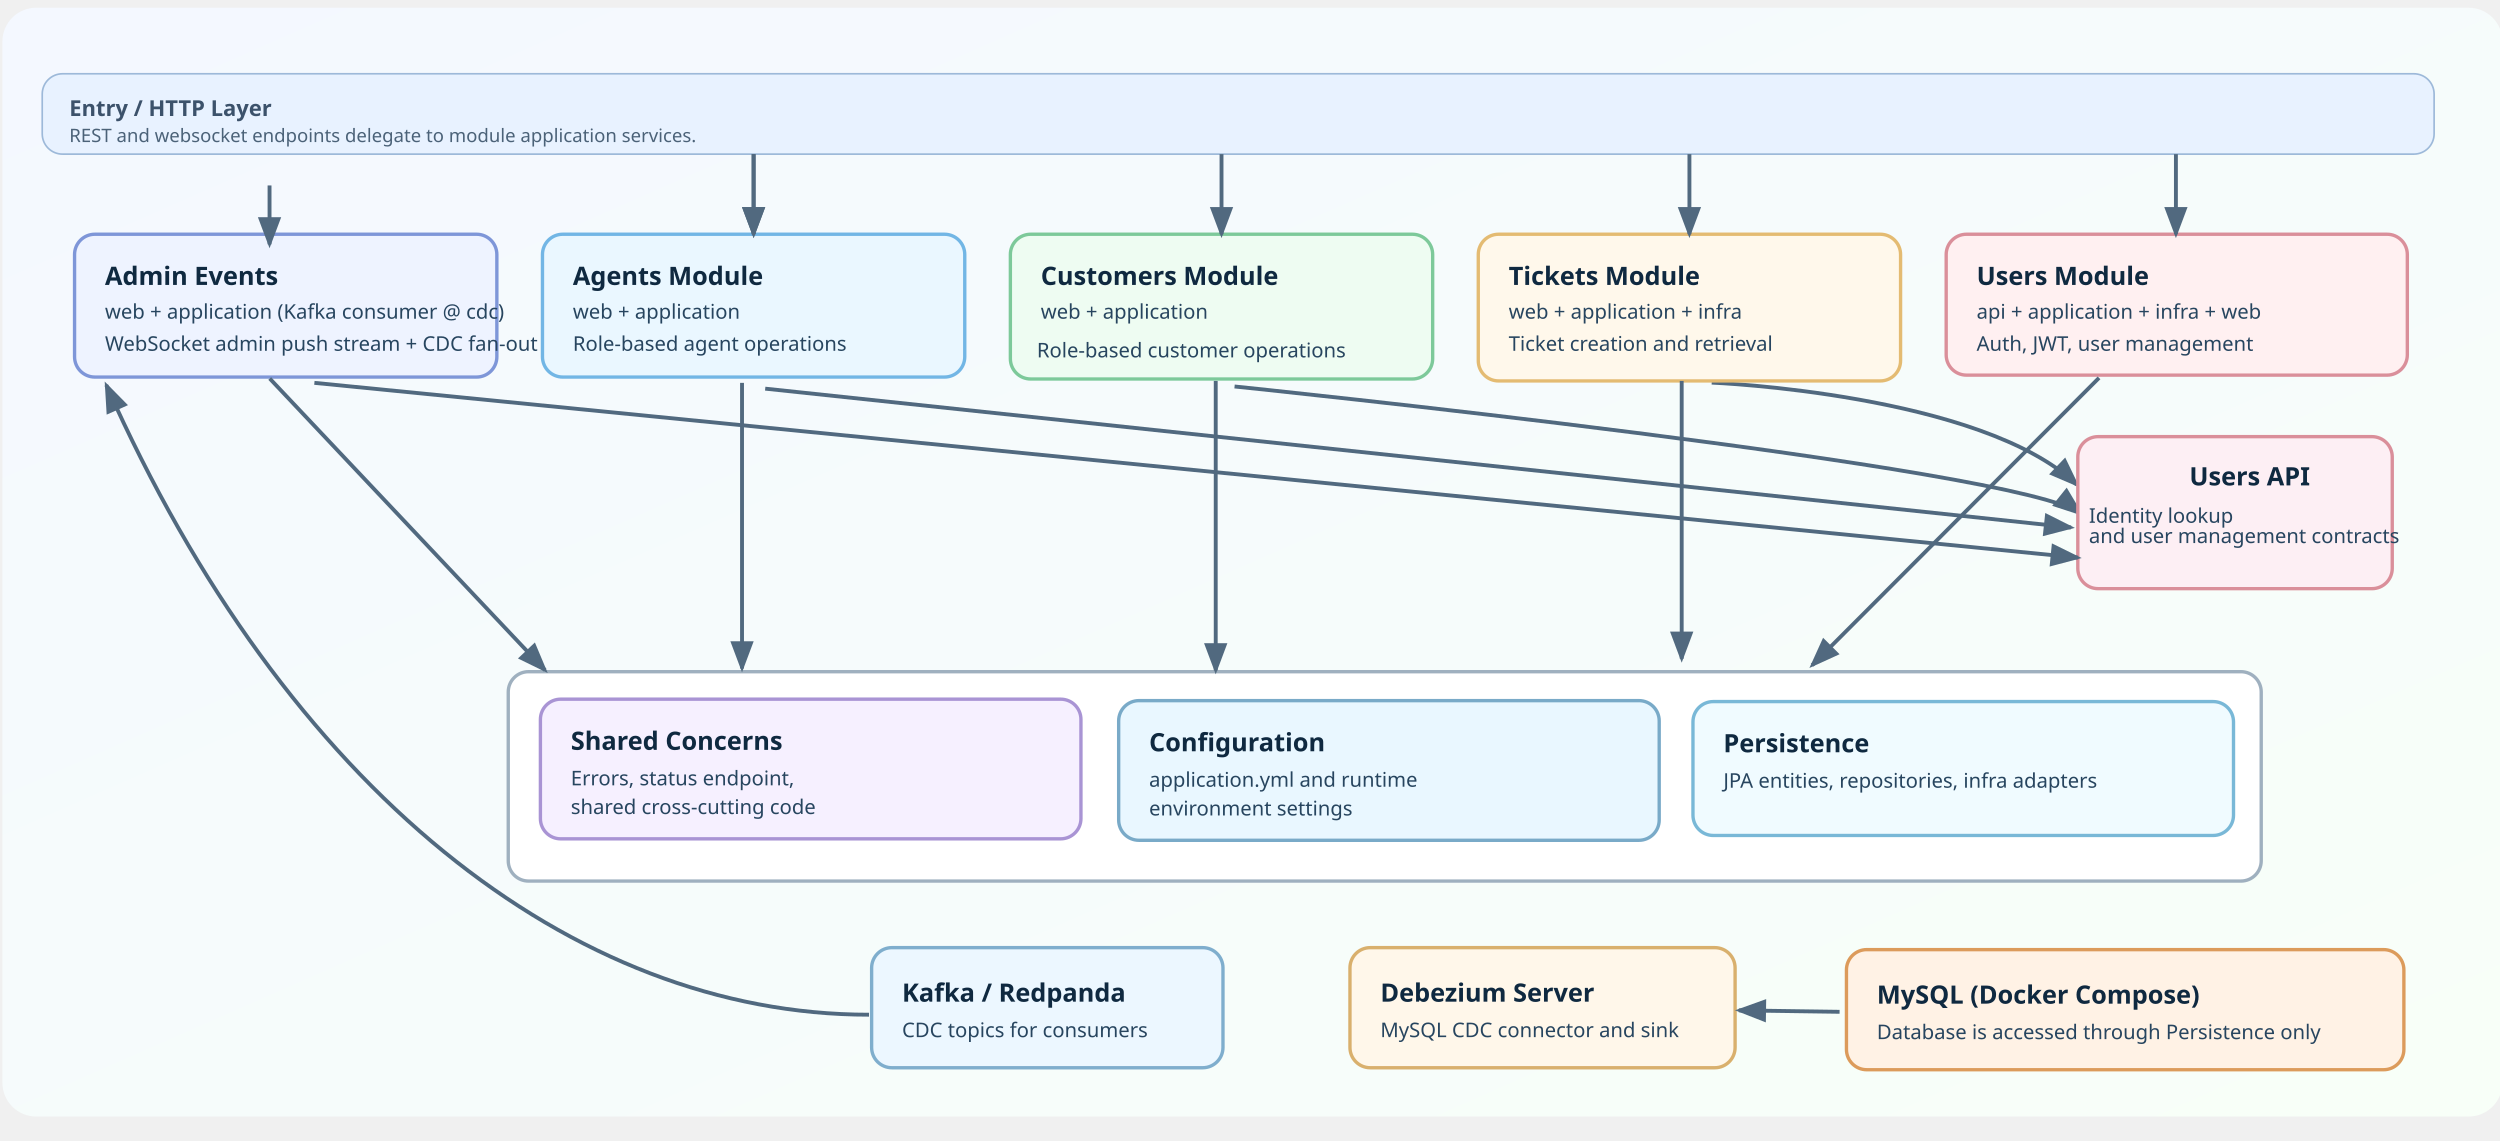
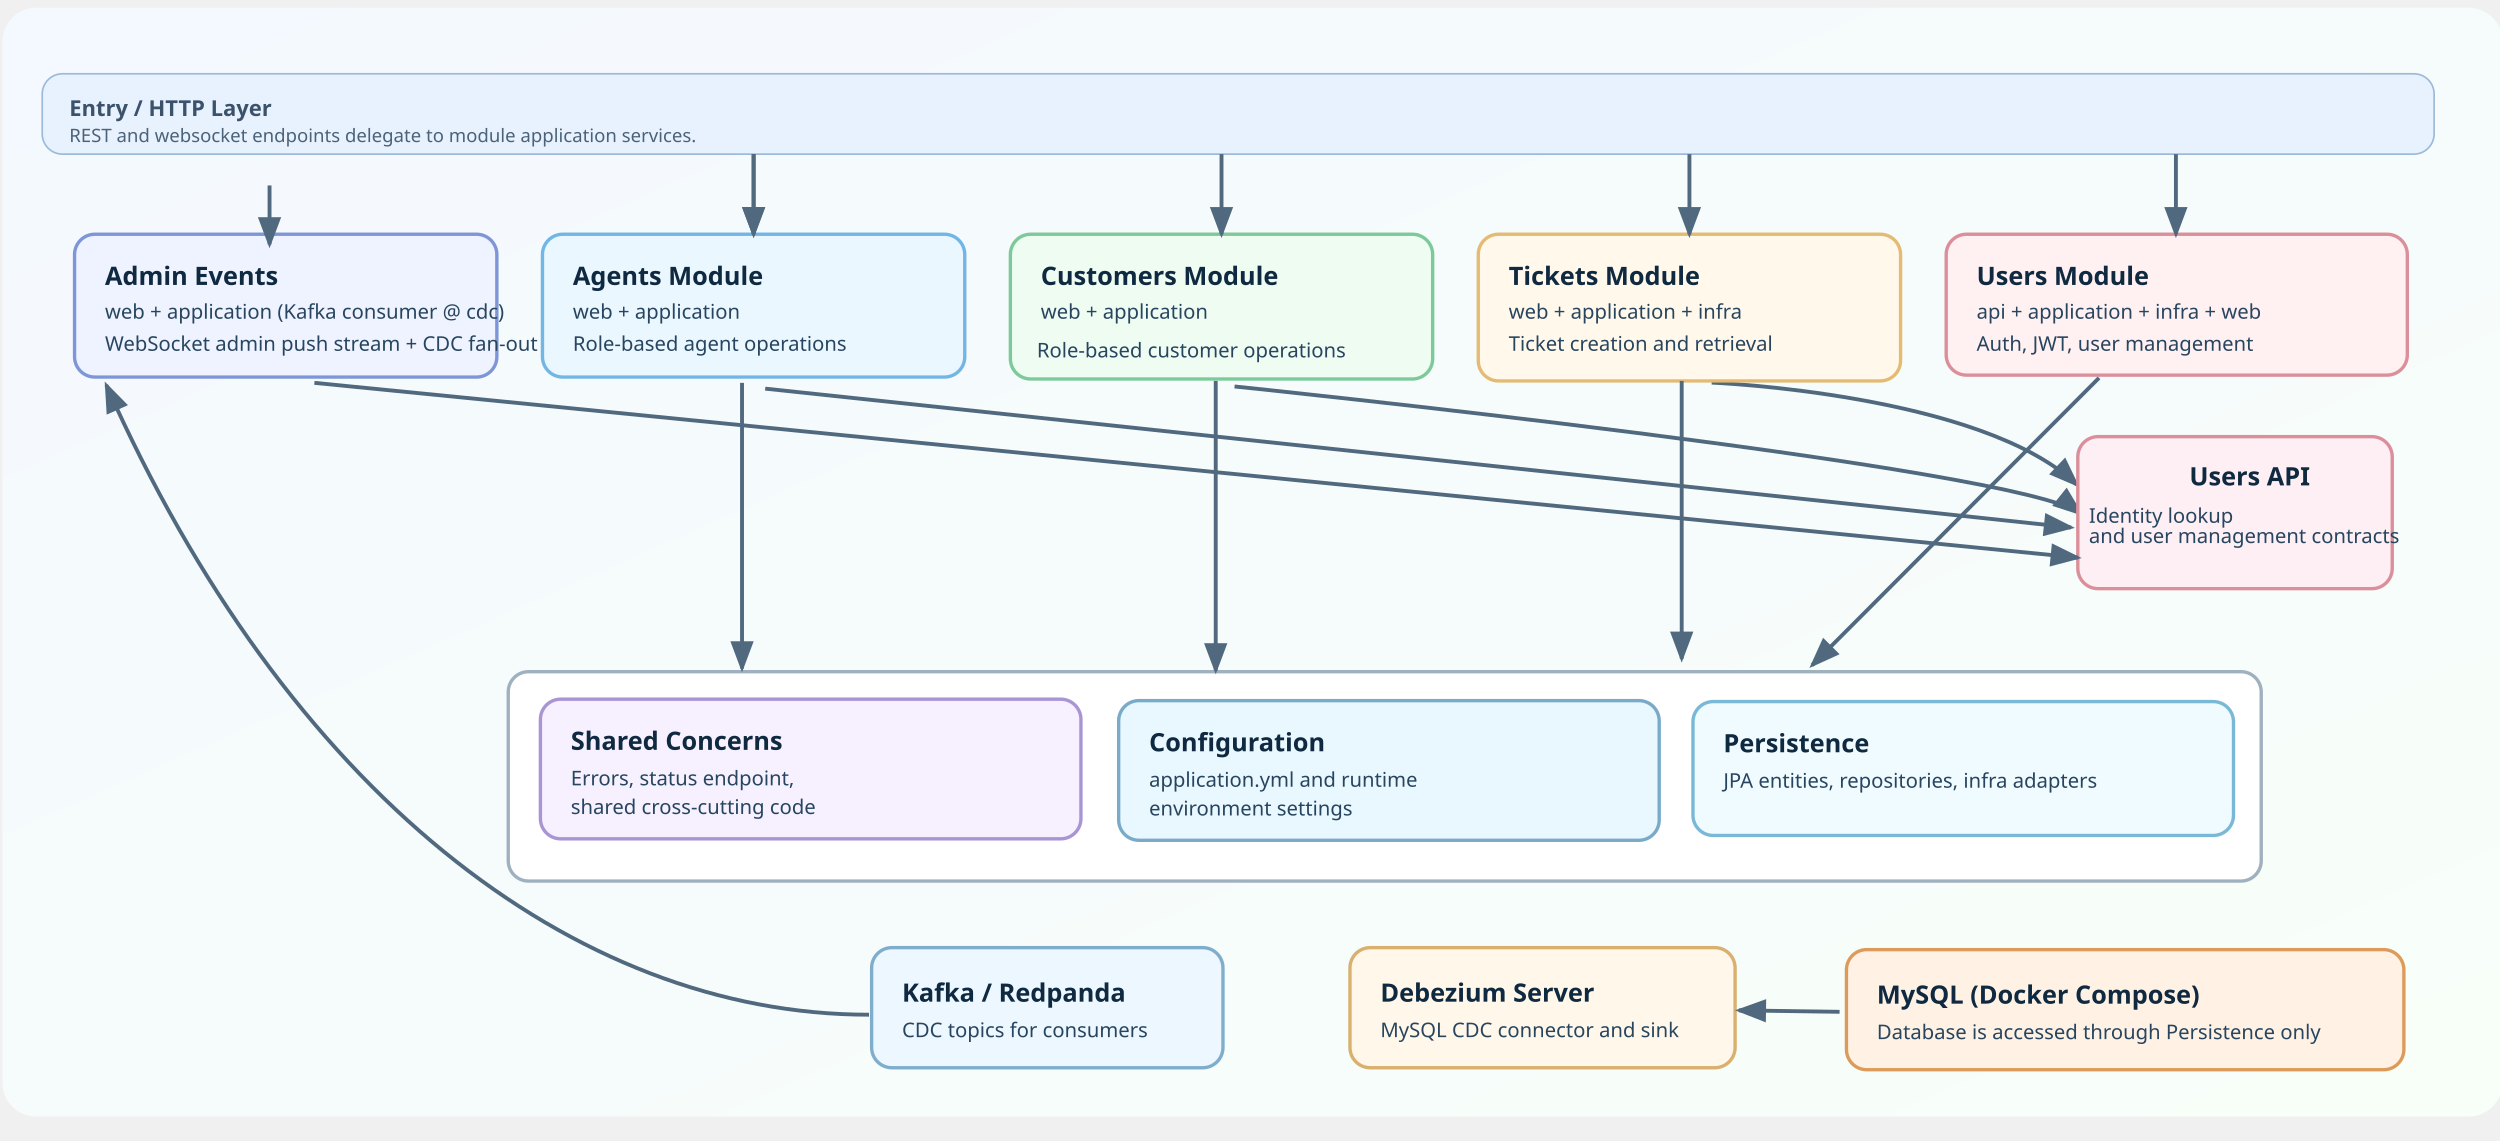
<svg xmlns="http://www.w3.org/2000/svg" width="1480" height="675" viewBox="-280 0 1480 675" role="img" aria-labelledby="title desc">
  <defs>
    <linearGradient id="bg" x1="0" y1="0" x2="1" y2="1">
      <stop offset="0" stop-color="#f4f8ff" />
      <stop offset="1" stop-color="#f8fff8" />
    </linearGradient>
    <style>
      .title { font: 700 32px 'Segoe UI', Tahoma, sans-serif; fill: #17324d; }
      .subtitle { font: 400 16px 'Segoe UI', Tahoma, sans-serif; fill: #345; }
      .layer { font: 700 13px 'Segoe UI', Tahoma, sans-serif; fill: #3c526b; }
      .box-title { font: 700 15px 'Segoe UI', Tahoma, sans-serif; fill: #0f2940; }
      .box-text { font: 400 12px 'Segoe UI', Tahoma, sans-serif; fill: #27455f; }
      .hint { font: 400 11px 'Segoe UI', Tahoma, sans-serif; fill: #4b6278; }
      .link:hover rect { filter: brightness(1.03); }
      .link { cursor: pointer; }
      .arrow { stroke: #51697f; stroke-width: 2.3; fill: none; marker-end: url(#arrowHead); }
    </style>
    <marker id="arrowHead" orient="auto" markerWidth="8" markerHeight="6" refX="7" refY="3">
      <path d="M0,0 L8,3 L0,6 Z" fill="#51697f" />
    </marker>
  </defs>
  <g transform="matrix(1, 0, 0, 1, 3.716645, -86.91233)">
    <rect width="1480" height="656.417" fill="url(#bg)" rx="20" style="" x="-282.287" y="91.486" />
    <path class="arrow" d="M 447.141 315.708 C 447.141 315.708 913.98 363.786 948.03 391.026" style="stroke-width: 2.3;" />
    <path class="arrow" d="M 729.607 313.422 C 729.607 313.422 889.52 320.025 945.743 373.873" style="stroke-width: 2.3;" />
  </g>
  <rect x="-255" y="43.672" width="1416" height="47.573" rx="12" fill="#e8f2ff" stroke="#9db9d9" style="" />
  <text class="layer" x="-239" y="68.672" style="white-space: pre; font-size: 13px;">Entry / HTTP Layer</text>
  <text class="hint" x="-239" y="84.11" style="white-space: pre; font-size: 11px;">REST and websocket endpoints delegate to module application services.</text>
  <a class="link" href="../src/main/java/com/agentscustomerstickets/admin/events" target="_blank" transform="matrix(1, 0, 0, 1, -6.8615, -66.32783)">
    <rect x="-229" y="205" width="250" height="84.549" rx="12" fill="#eef3ff" stroke="#7e96d8" stroke-width="2" style="" />
    <text class="box-title" x="-211" y="235" style="white-space: pre;">Admin Events</text>
    <text class="box-text" x="-211" y="255" style="white-space: pre;">web + application (Kafka consumer @ cdc)</text>
    <text class="box-text" x="-211" y="274" style="white-space: pre;">WebSocket admin push stream + CDC fan-out</text>
  </a>
  <a class="link" href="../src/main/java/com/agentscustomerstickets/agents/web" target="_blank" transform="matrix(1, 0, 0, 1, -6.8615, -66.32783)">
    <rect x="48" y="205" width="250" height="84.549" rx="12" fill="#eaf7ff" stroke="#72b6e5" stroke-width="2" style="" />
    <text class="box-title" x="66" y="235" style="white-space: pre;">Agents Module</text>
    <text class="box-text" x="66" y="255" style="white-space: pre;">web + application</text>
    <text class="box-text" x="66" y="274" style="white-space: pre;">Role-based agent operations</text>
  </a>
  <a class="link" href="../src/main/java/com/agentscustomerstickets/customers" target="_blank" transform="matrix(1, 0, 0, 1, -6.8615, -66.32783)">
    <rect x="325" y="205" width="250" height="85.693" rx="12" fill="#eefcf2" stroke="#7dc99a" stroke-width="2" style="" />
    <text class="box-title" x="343" y="235" style="white-space: pre;">Customers Module</text>
    <text class="box-text" x="343" y="255" style="white-space: pre;">web + application</text>
    <text class="box-text" x="340.701" y="277.89" style="white-space: pre; stroke-width: 1; font-size: 12px;">Role-based customer operations</text>
  </a>
  <a class="link" href="../src/main/java/com/agentscustomerstickets/tickets" target="_blank" transform="matrix(1, 0, 0, 1, -6.8615, -66.32783)">
    <rect x="602" y="205" width="250" height="86.836" rx="12" fill="#fff8eb" stroke="#e4bb72" stroke-width="2" style="" />
    <text class="box-title" x="620" y="235" style="white-space: pre;">Tickets Module</text>
    <text class="box-text" x="620" y="255" style="white-space: pre;">web + application + infra</text>
    <text class="box-text" x="620" y="274" style="white-space: pre;">Ticket creation and retrieval</text>
  </a>
  <a class="link" href="../src/main/java/com/agentscustomerstickets/users" target="_blank" transform="matrix(1, 0, 0, 1, -6.8615, -66.32783)">
    <rect x="879" y="205" width="273" height="83.405" rx="12" fill="#fff0f1" stroke="#da8f9a" stroke-width="2" style="" />
    <text class="box-title" x="897" y="235" style="white-space: pre;">Users Module</text>
    <text class="box-text" x="897" y="255" style="white-space: pre;">api + application + infra + web</text>
    <text class="box-text" x="897" y="274" style="white-space: pre;">Auth, JWT, user management</text>
  </a>
  <a class="link" href="../src/main/java/com/agentscustomerstickets/users/api" target="_blank" transform="matrix(1, 0, 0, 1, 447.1411, -131.5121)">
    <rect x="502.922" y="390" width="186.15" height="90" rx="12" fill="#fdeff4" stroke="#da8f9a" stroke-width="2" style="" />
    <text class="box-title" x="568.953" y="418.856" style="white-space: pre; font-size: 15px;">Users API</text>
    <text class="box-text" x="418" y="441" style="white-space: pre;" transform="matrix(1, 0, 0, 1, 91.48666, 0)">Identity lookup <tspan x="418" dy="1em">​</tspan>and user management contracts</text>
  </a>
  <g transform="matrix(1, 0, 0, 1, 18.86912, 2.573062)">
    <g transform="matrix(1, 0, 0, 1, -0.857687, 0)">
      <rect x="2.872" y="395.064" width="1037.76" height="123.955" rx="12" fill="#ffffff" stroke="#9fb0bf" stroke-width="2" style="" />
    </g>
  </g>
  <text class="layer" x="41.139" y="477.672" style="white-space: pre; font-size: 13px;"> </text>
  <a class="link" href="../src/main/java/com/agentscustomerstickets/shared" target="_blank" transform="matrix(1, 0, 0, 1, -40.08277, -146.0928)">
    <rect x="80" y="560" width="320" height="82.687" rx="12" fill="#f6f0ff" stroke="#a994d4" stroke-width="2" style="" />
    <text class="box-title" x="98" y="590" style="white-space: pre;">Shared Concerns</text>
    <text class="box-text" x="98" y="611" style="white-space: pre;">Errors, status endpoint,</text>
    <text class="box-text" x="98" y="628" style="white-space: pre;">shared cross-cutting code</text>
  </a>
  <a class="link" href="../src/main/resources/application.yml" target="_blank" transform="matrix(1, 0, 0, 1, -57.75095, -145.2351)">
    <rect x="440" y="560" width="320" height="82.687" rx="12" fill="#e9f7ff" stroke="#79aac8" stroke-width="2" style="" />
    <text class="box-title" x="458" y="590" style="white-space: pre;">Configuration</text>
    <text class="box-text" x="458" y="611" style="white-space: pre;">application.yml and runtime</text>
    <text class="box-text" x="458" y="628" style="white-space: pre;">environment settings</text>
  </a>
  <a class="link" href="../src/main/java/com/agentscustomerstickets/tickets/infra" target="_blank" transform="matrix(1, 0, 0, 1, -77.76366, -144.6633)">
    <rect x="800" y="560" width="320" height="79.257" rx="12" fill="#f0fbff" stroke="#79b8d7" stroke-width="2" style="" />
    <text class="box-title" x="818" y="590" style="white-space: pre;">Persistence</text>
    <text class="box-text" x="818" y="611" style="white-space: pre;">JPA entities, repositories, infra adapters</text>
  </a>
  <a class="link" href="../docker-compose.yml" target="_blank" transform="matrix(1, 0, 0, 1, 379.0978, -181.8297)">
    <rect x="434" y="744" width="330" height="71.108" rx="12" fill="#fff2e5" stroke="#dc9b5b" stroke-width="2" style="" />
    <text class="box-title" x="452" y="776" style="white-space: pre;">MySQL (Docker Compose)</text>
    <text class="box-text" x="452" y="797" style="white-space: pre;">Database is accessed through Persistence only</text>
  </a>
  <a class="link" href="../config/debezium/application.properties" target="_blank" transform="matrix(1, 0, 0, 1, 85.17662, -183)">
    <rect x="434" y="744" width="228" height="71.108" rx="12" fill="#fff7ea" stroke="#d9b06d" stroke-width="2" style="" />
    <text class="box-title" x="452" y="776" style="white-space: pre;">Debezium Server</text>
    <text class="box-text" x="452" y="797" style="white-space: pre;">MySQL CDC connector and sink</text>
  </a>
  <a class="link" href="../docker-compose.yml" target="_blank" transform="matrix(1, 0, 0, 1, -198, -183)">
    <rect x="434" y="744" width="208" height="71.108" rx="12" fill="#ecf7ff" stroke="#7faecd" stroke-width="2" style="" />
    <text class="box-title" x="452" y="776" style="white-space: pre;">Kafka / Redpanda</text>
    <text class="box-text" x="452" y="797" style="white-space: pre;">CDC topics for consumers</text>
  </a>
  <path class="arrow" d="M 166.139 91.245 L 166.139 138.672" style="" />
  <path class="arrow" d="M 443.139 91.245 L 443.139 138.672" style="" />
  <path class="arrow" d="M 720.139 91.245 L 720.139 138.672" style="" />
  <path class="arrow" d="M 1008.14 91.245 L 1008.14 138.672" style="" />
-   <path class="arrow" d="M -120.33 224.079 L 42.689 396.779" style="" />
  <path class="arrow" d="M 159.278 226.652 L 159.278 395.744" style="" />
  <path class="arrow" d="M 439.708 225.508 L 439.708 396.887" style="" />
  <path class="arrow" d="M 715.565 225.509 L 715.564 390.026" style="transform-box: fill-box; transform-origin: 0% -14.041%;" />
  <path class="arrow" d="M 978.486 228.687 L 1005.5 253.618" style="transform-box: fill-box; transform-origin: 50% 50%;" transform="matrix(-0.783764, -0.621059, 0.621059, -0.783764, -0.000005, -0.000012)" />
  <path class="arrow" d="M 942.399 559.882 L 942.847 492.878" style="transform-box: fill-box; transform-origin: 50% 50%;" transform="matrix(-1, 0, 0, -1, 0.000019, -0.00005)" />
  <path class="arrow" d="M 962.619 223.708 L 792.78 393.825" style="stroke-width: 2.3; transform-origin: 891.582px 246.437px;" />
  <path class="arrow" d="M 173.001 230.082 L 946.063 312.262" style="" />
  <path class="arrow" d="M -93.882 226.652 L 950.063 330.13" style="stroke-width: 2.3;" />
  <path class="arrow" d="M 166.139 91.245 L 166.139 138.672" style="" />
  <path class="arrow" d="M -120.43 109.784 L -120.43 144.676" style="" />
  <path class="arrow" d="M -120.83 90.335 L -120.11 127.518" style="stroke-width: 2.3; transform-box: fill-box; transform-origin: 50% 50%;" transform="matrix(-1, 0, 0, -1, -0.000004, -0.000009)" />
  <path class="arrow" d="M 809.032 598.992 L 749.383 598.134" style="" />
  <path class="arrow" d="M 445.83 608.348 L 516.119 580.203" style="transform-box: fill-box; transform-origin: 50% 50%;" transform="matrix(-0.935472, -0.353401, 0.353401, -0.935472, 0.000025, 0.000051)" />
  <path class="arrow" d="M 234.454 600.708 C 58.854 600.708 -110.47 467.667 -217.09 227.954" style="stroke-width: 2.3;" />
</svg>
